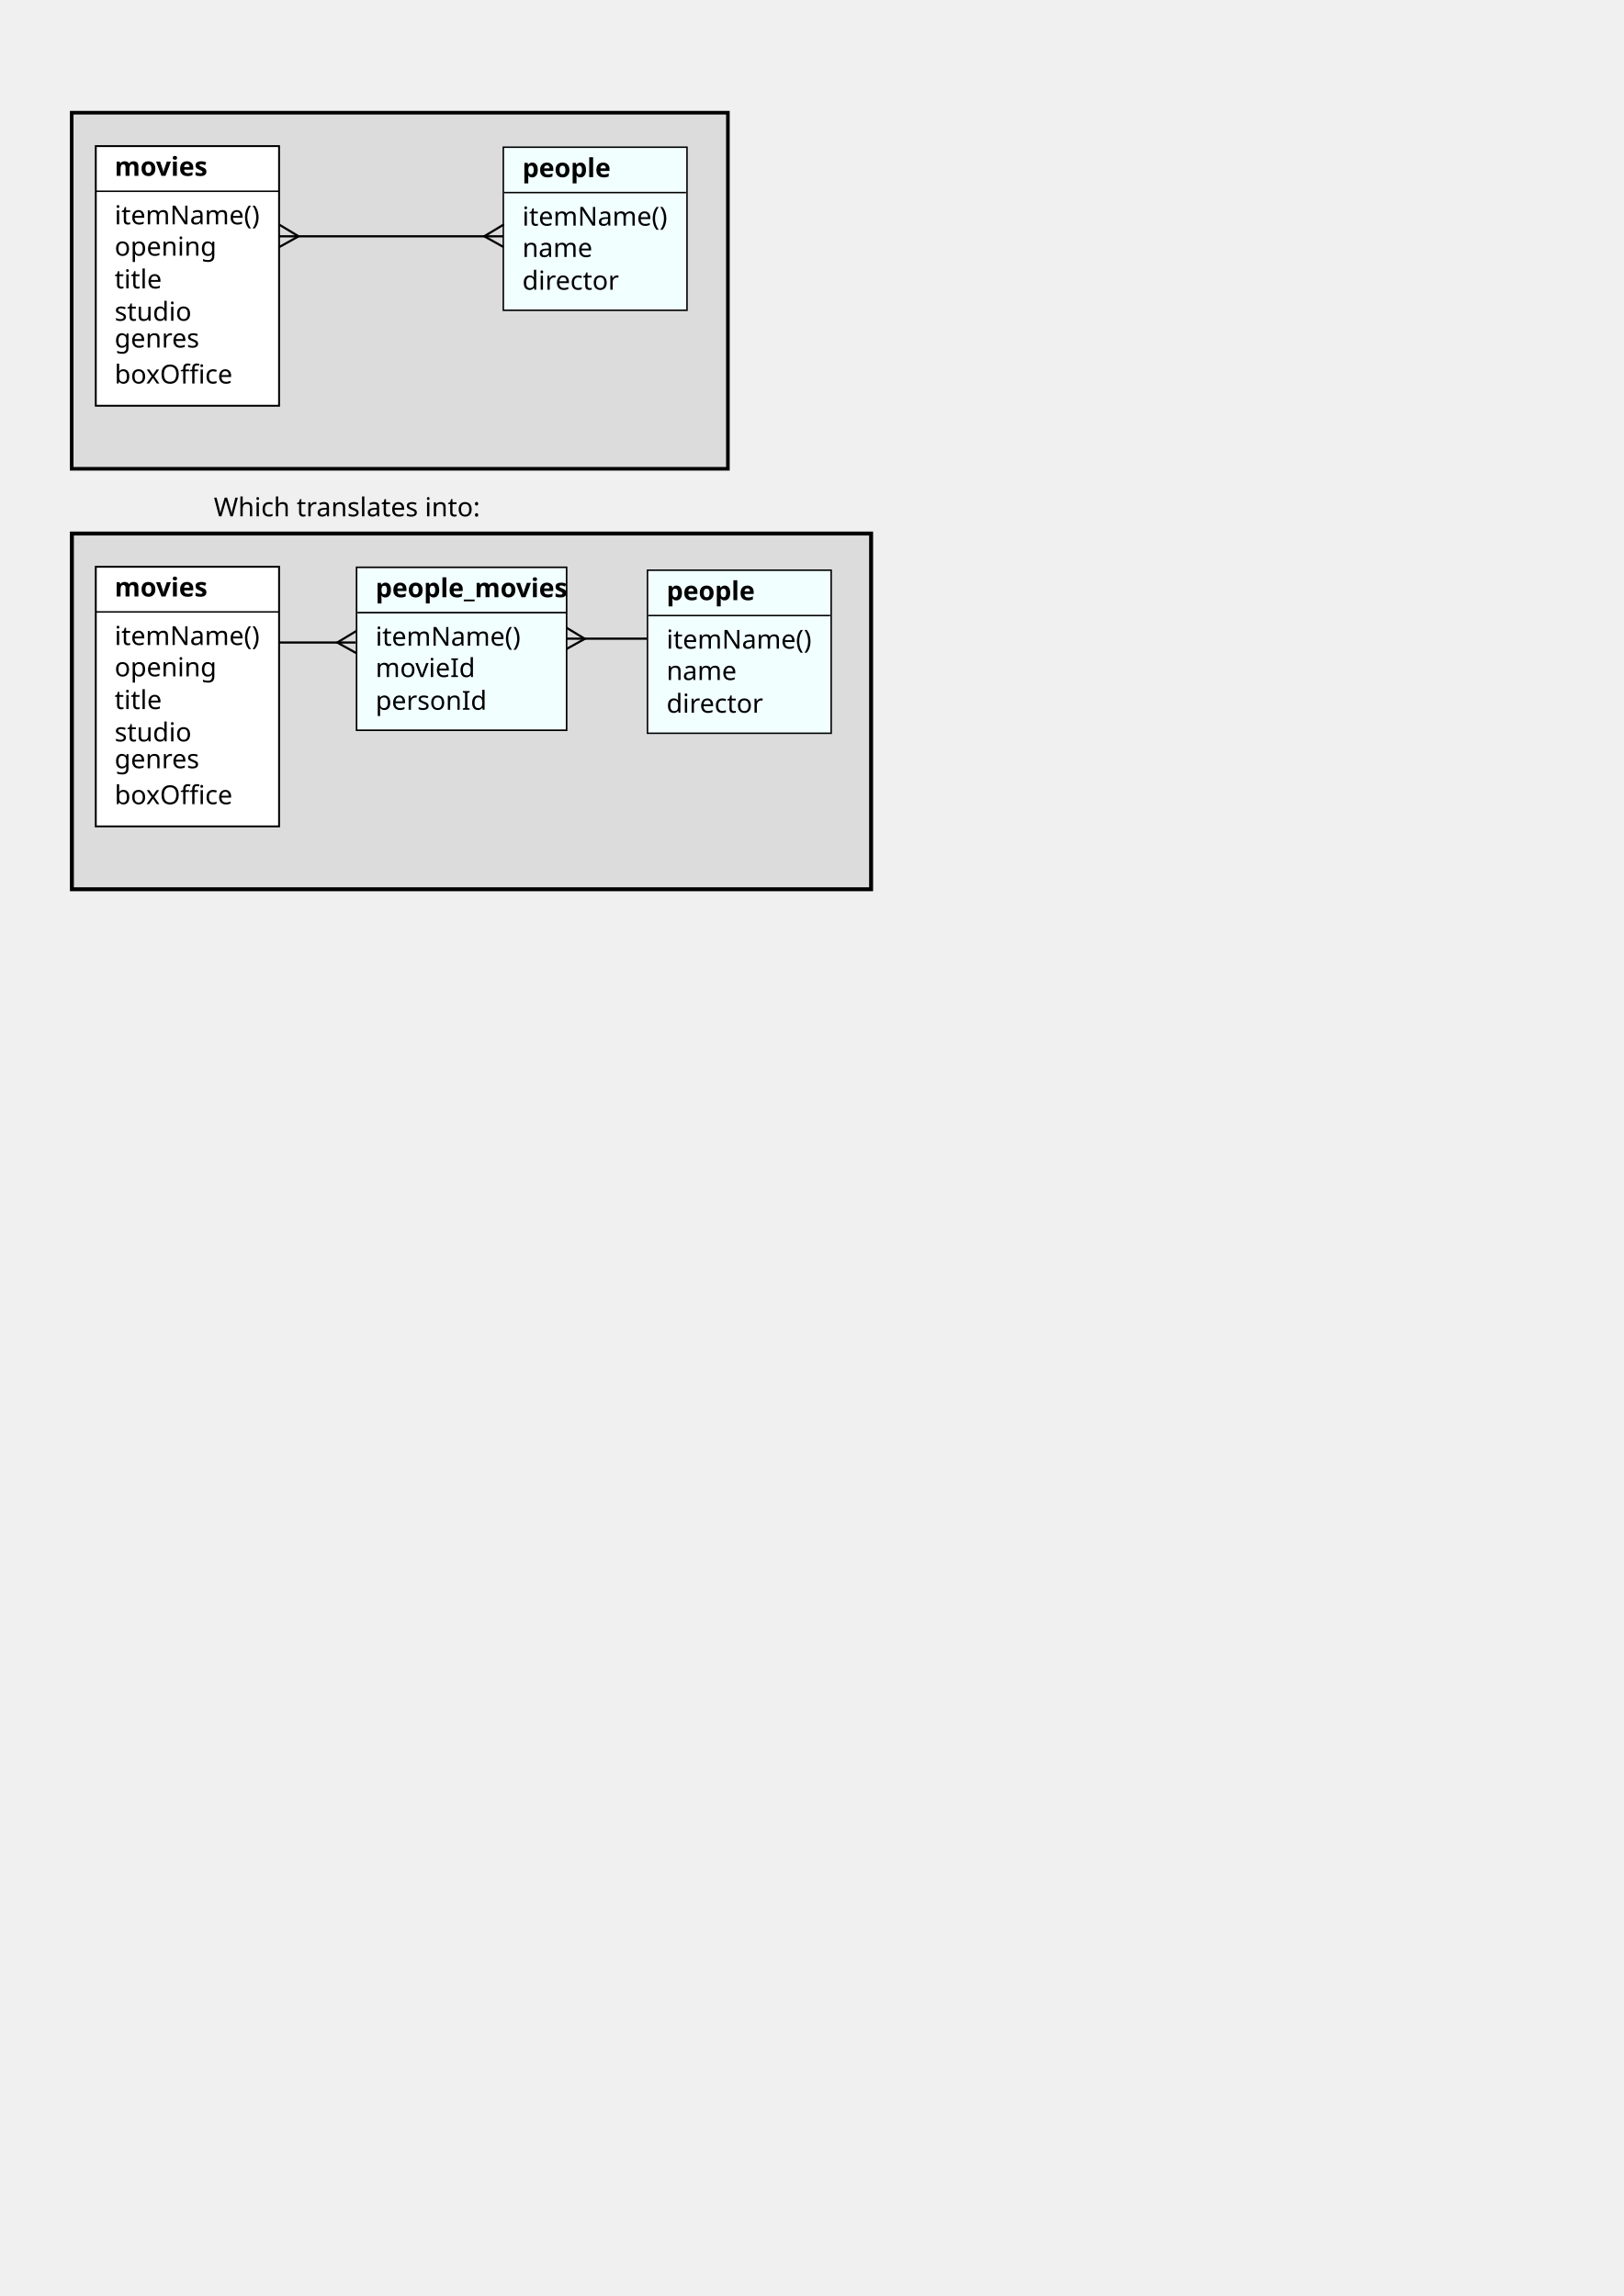
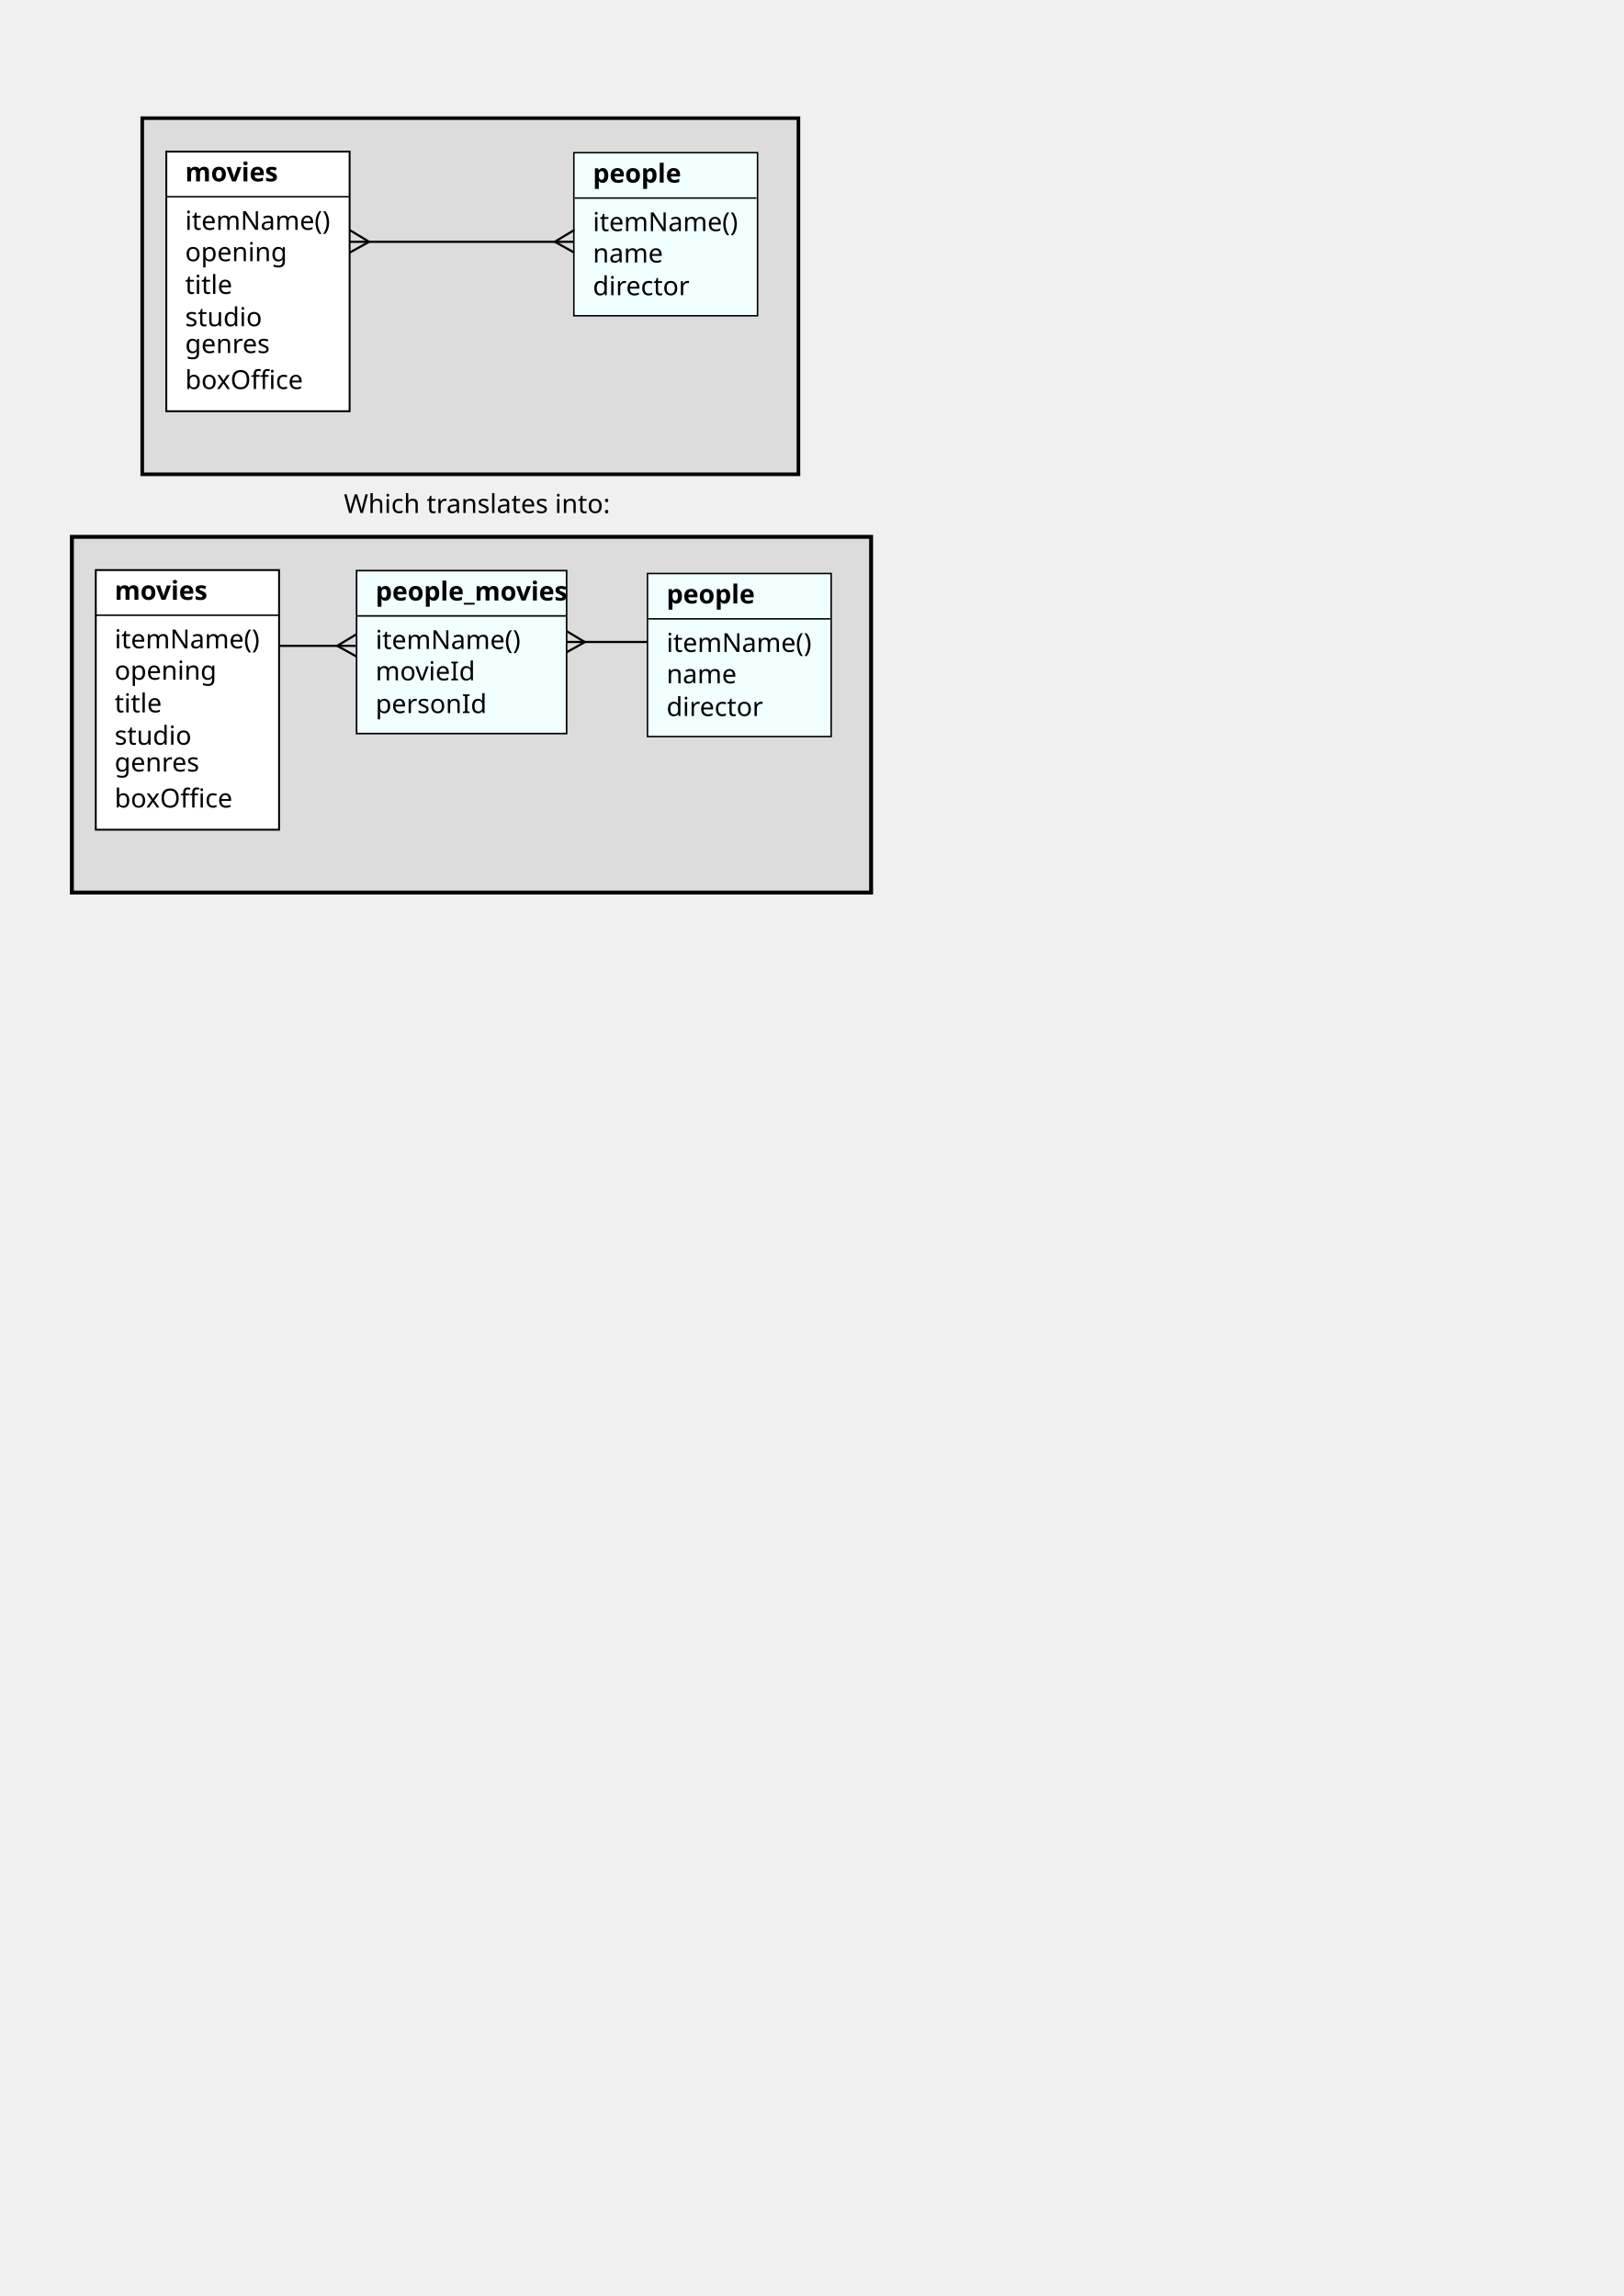
<svg xmlns="http://www.w3.org/2000/svg" width="744.094" height="1052.362" id="svg2" version="1.1">
  <defs id="defs4" />
  <g id="layer1">
-     <rect style="fill:#000000;fill-opacity:0.085;stroke:#000000;stroke-width:1.65;stroke-linecap:round;stroke-linejoin:miter;stroke-miterlimit:4;stroke-opacity:1;stroke-dasharray:none;stroke-dashoffset:0" id="rect4341" width="300.714" height="163.214" x="32.857" y="51.648" />
-     <rect style="fill:#ffffff;fill-opacity:1;stroke:#000000;stroke-width:0.862;stroke-linejoin:miter;stroke-miterlimit:4;stroke-opacity:1;stroke-dasharray:none;stroke-dashoffset:0" id="rect2985" width="84.003" height="119.003" x="43.892" y="66.968" />
-     <text xml:space="preserve" style="font-size:12px;font-style:normal;font-variant:normal;font-weight:normal;font-stretch:normal;line-height:125%;letter-spacing:0px;word-spacing:0px;writing-mode:lr-tb;fill:#000000;fill-opacity:1;stroke:none;font-family:Syntax LT CE;-inkscape-font-specification:Syntax LT CE" x="52.528" y="102.824" id="text3755">
-       <tspan id="tspan3757" x="52.528" y="102.824">itemName()</tspan>
-       <tspan x="52.528" y="117.824" id="tspan3759" />
+     <rect style="fill:#000000;fill-opacity:0.085;stroke:#000000;stroke-width:1.65;stroke-linecap:round;stroke-linejoin:miter;stroke-miterlimit:4;stroke-opacity:1;stroke-dasharray:none;stroke-dashoffset:0" id="rect4341" width="300.714" height="163.214" x="65.182" y="54.164" />
+     <rect style="fill:#ffffff;fill-opacity:1;stroke:#000000;stroke-width:0.862;stroke-linejoin:miter;stroke-miterlimit:4;stroke-opacity:1;stroke-dasharray:none;stroke-dashoffset:0" id="rect2985" width="84.003" height="119.003" x="76.216" y="69.485" />
+     <text xml:space="preserve" style="font-size:12px;font-style:normal;font-variant:normal;font-weight:normal;font-stretch:normal;line-height:125%;letter-spacing:0px;word-spacing:0px;writing-mode:lr-tb;fill:#000000;fill-opacity:1;stroke:none;font-family:Syntax LT CE;-inkscape-font-specification:Syntax LT CE" x="84.853" y="105.34" id="text3755">
+       <tspan id="tspan3757" x="84.853" y="105.34">itemName()</tspan>
+       <tspan x="84.853" y="120.34" id="tspan3759" />
    </text>
-     <text xml:space="preserve" style="font-size:12px;font-style:normal;font-variant:normal;font-weight:normal;font-stretch:normal;line-height:125%;letter-spacing:0px;word-spacing:0px;writing-mode:lr-tb;fill:#000000;fill-opacity:1;stroke:none;font-family:Syntax LT CE;-inkscape-font-specification:Syntax LT CE" x="52.528" y="80.595" id="text3761">
-       <tspan id="tspan3763" x="52.528" y="80.595" style="font-weight:bold">movies</tspan>
+     <text xml:space="preserve" style="font-size:12px;font-style:normal;font-variant:normal;font-weight:normal;font-stretch:normal;line-height:125%;letter-spacing:0px;word-spacing:0px;writing-mode:lr-tb;fill:#000000;fill-opacity:1;stroke:none;font-family:Syntax LT CE;-inkscape-font-specification:Syntax LT CE" x="84.853" y="83.112" id="text3761">
+       <tspan id="tspan3763" x="84.853" y="83.112" style="font-weight:bold">movies</tspan>
    </text>
-     <text xml:space="preserve" style="font-size:12px;font-style:normal;font-variant:normal;font-weight:normal;font-stretch:normal;line-height:125%;letter-spacing:0px;word-spacing:0px;writing-mode:lr-tb;fill:#000000;fill-opacity:1;stroke:none;font-family:Syntax LT CE;-inkscape-font-specification:Syntax LT CE" x="52.528" y="117.196" id="text3765">
-       <tspan id="tspan3767" x="52.528" y="117.196">opening</tspan>
-       <tspan x="52.528" y="132.196" id="tspan3769" />
+     <text xml:space="preserve" style="font-size:12px;font-style:normal;font-variant:normal;font-weight:normal;font-stretch:normal;line-height:125%;letter-spacing:0px;word-spacing:0px;writing-mode:lr-tb;fill:#000000;fill-opacity:1;stroke:none;font-family:Syntax LT CE;-inkscape-font-specification:Syntax LT CE" x="84.853" y="119.713" id="text3765">
+       <tspan id="tspan3767" x="84.853" y="119.713">opening</tspan>
+       <tspan x="84.853" y="134.713" id="tspan3769" />
    </text>
-     <text xml:space="preserve" style="font-size:12px;font-style:normal;font-variant:normal;font-weight:normal;font-stretch:normal;line-height:125%;letter-spacing:0px;word-spacing:0px;writing-mode:lr-tb;fill:#000000;fill-opacity:1;stroke:none;font-family:Syntax LT CE;-inkscape-font-specification:Syntax LT CE" x="52.528" y="132.189" id="text3771">
-       <tspan id="tspan3773" x="52.528" y="132.189">title</tspan>
+     <text xml:space="preserve" style="font-size:12px;font-style:normal;font-variant:normal;font-weight:normal;font-stretch:normal;line-height:125%;letter-spacing:0px;word-spacing:0px;writing-mode:lr-tb;fill:#000000;fill-opacity:1;stroke:none;font-family:Syntax LT CE;-inkscape-font-specification:Syntax LT CE" x="84.853" y="134.705" id="text3771">
+       <tspan id="tspan3773" x="84.853" y="134.705">title</tspan>
    </text>
-     <text xml:space="preserve" style="font-size:12px;font-style:normal;font-variant:normal;font-weight:normal;font-stretch:normal;line-height:125%;letter-spacing:0px;word-spacing:0px;writing-mode:lr-tb;fill:#000000;fill-opacity:1;stroke:none;font-family:Syntax LT CE;-inkscape-font-specification:Syntax LT CE" x="52.528" y="147.008" id="text3775">
-       <tspan id="tspan3777" x="52.528" y="147.008">studio </tspan>
+     <text xml:space="preserve" style="font-size:12px;font-style:normal;font-variant:normal;font-weight:normal;font-stretch:normal;line-height:125%;letter-spacing:0px;word-spacing:0px;writing-mode:lr-tb;fill:#000000;fill-opacity:1;stroke:none;font-family:Syntax LT CE;-inkscape-font-specification:Syntax LT CE" x="84.853" y="149.525" id="text3775">
+       <tspan id="tspan3777" x="84.853" y="149.525">studio </tspan>
    </text>
-     <text xml:space="preserve" style="font-size:12px;font-style:normal;font-variant:normal;font-weight:normal;font-stretch:normal;line-height:125%;letter-spacing:0px;word-spacing:0px;writing-mode:lr-tb;fill:#000000;fill-opacity:1;stroke:none;font-family:Syntax LT CE;-inkscape-font-specification:Syntax LT CE" x="52.528" y="159.287" id="text3779">
-       <tspan id="tspan3781" x="52.528" y="159.287">genres</tspan>
+     <text xml:space="preserve" style="font-size:12px;font-style:normal;font-variant:normal;font-weight:normal;font-stretch:normal;line-height:125%;letter-spacing:0px;word-spacing:0px;writing-mode:lr-tb;fill:#000000;fill-opacity:1;stroke:none;font-family:Syntax LT CE;-inkscape-font-specification:Syntax LT CE" x="84.853" y="161.804" id="text3779">
+       <tspan id="tspan3781" x="84.853" y="161.804">genres</tspan>
    </text>
-     <text xml:space="preserve" style="font-size:12px;font-style:normal;font-variant:normal;font-weight:normal;font-stretch:normal;line-height:125%;letter-spacing:0px;word-spacing:0px;writing-mode:lr-tb;fill:#000000;fill-opacity:1;stroke:none;font-family:Syntax LT CE;-inkscape-font-specification:Syntax LT CE" x="52.528" y="175.787" id="text3783">
-       <tspan id="tspan3785" x="52.528" y="175.787">boxOffice</tspan>
+     <text xml:space="preserve" style="font-size:12px;font-style:normal;font-variant:normal;font-weight:normal;font-stretch:normal;line-height:125%;letter-spacing:0px;word-spacing:0px;writing-mode:lr-tb;fill:#000000;fill-opacity:1;stroke:none;font-family:Syntax LT CE;-inkscape-font-specification:Syntax LT CE" x="84.853" y="178.304" id="text3783">
+       <tspan id="tspan3785" x="84.853" y="178.304">boxOffice</tspan>
    </text>
-     <path style="fill:none;stroke:#000000;stroke-width:0.682px;stroke-linecap:butt;stroke-linejoin:miter;stroke-opacity:1" d="m 44.18,87.667 83.362,0" id="path3787" />
-     <rect style="fill:#f2ffff;fill-opacity:1;stroke:#000000;stroke-width:0.684;stroke-linejoin:miter;stroke-miterlimit:4;stroke-opacity:1;stroke-dasharray:none;stroke-dashoffset:0" id="rect2985-5" width="84.181" height="74.734" x="230.651" y="67.472" />
-     <text xml:space="preserve" style="font-size:12px;font-style:normal;font-variant:normal;font-weight:normal;font-stretch:normal;line-height:125%;letter-spacing:0px;word-spacing:0px;writing-mode:lr-tb;fill:#000000;fill-opacity:1;stroke:none;font-family:Syntax LT CE;-inkscape-font-specification:Syntax LT CE" x="239.376" y="103.417" id="text3755-5">
-       <tspan id="tspan3757-0" x="239.376" y="103.417">itemName()</tspan>
-       <tspan x="239.376" y="118.417" id="tspan3759-1" />
+     <path style="fill:none;stroke:#000000;stroke-width:0.682px;stroke-linecap:butt;stroke-linejoin:miter;stroke-opacity:1" d="m 76.505,90.183 83.362,0" id="path3787" />
+     <rect style="fill:#f2ffff;fill-opacity:1;stroke:#000000;stroke-width:0.684;stroke-linejoin:miter;stroke-miterlimit:4;stroke-opacity:1;stroke-dasharray:none;stroke-dashoffset:0" id="rect2985-5" width="84.181" height="74.734" x="262.976" y="69.989" />
+     <text xml:space="preserve" style="font-size:12px;font-style:normal;font-variant:normal;font-weight:normal;font-stretch:normal;line-height:125%;letter-spacing:0px;word-spacing:0px;writing-mode:lr-tb;fill:#000000;fill-opacity:1;stroke:none;font-family:Syntax LT CE;-inkscape-font-specification:Syntax LT CE" x="271.701" y="105.934" id="text3755-5">
+       <tspan id="tspan3757-0" x="271.701" y="105.934">itemName()</tspan>
+       <tspan x="271.701" y="120.934" id="tspan3759-1" />
    </text>
-     <text xml:space="preserve" style="font-size:12px;font-style:normal;font-variant:normal;font-weight:normal;font-stretch:normal;line-height:125%;letter-spacing:0px;word-spacing:0px;writing-mode:lr-tb;fill:#000000;fill-opacity:1;stroke:none;font-family:Syntax LT CE;-inkscape-font-specification:Syntax LT CE" x="239.376" y="81.189" id="text3761-5">
-       <tspan id="tspan3763-6" x="239.376" y="81.189" style="font-weight:bold">people</tspan>
+     <text xml:space="preserve" style="font-size:12px;font-style:normal;font-variant:normal;font-weight:normal;font-stretch:normal;line-height:125%;letter-spacing:0px;word-spacing:0px;writing-mode:lr-tb;fill:#000000;fill-opacity:1;stroke:none;font-family:Syntax LT CE;-inkscape-font-specification:Syntax LT CE" x="271.701" y="83.705" id="text3761-5">
+       <tspan id="tspan3763-6" x="271.701" y="83.705" style="font-weight:bold">people</tspan>
    </text>
-     <text xml:space="preserve" style="font-size:12px;font-style:normal;font-variant:normal;font-weight:normal;font-stretch:normal;line-height:125%;letter-spacing:0px;word-spacing:0px;writing-mode:lr-tb;fill:#000000;fill-opacity:1;stroke:none;font-family:Syntax LT CE;-inkscape-font-specification:Syntax LT CE" x="239.376" y="117.789" id="text3765-6">
-       <tspan id="tspan3767-7" x="239.376" y="117.789">name</tspan>
-       <tspan x="239.376" y="132.789" id="tspan3769-7" />
+     <text xml:space="preserve" style="font-size:12px;font-style:normal;font-variant:normal;font-weight:normal;font-stretch:normal;line-height:125%;letter-spacing:0px;word-spacing:0px;writing-mode:lr-tb;fill:#000000;fill-opacity:1;stroke:none;font-family:Syntax LT CE;-inkscape-font-specification:Syntax LT CE" x="271.701" y="120.306" id="text3765-6">
+       <tspan id="tspan3767-7" x="271.701" y="120.306">name</tspan>
+       <tspan x="271.701" y="135.306" id="tspan3769-7" />
    </text>
-     <text xml:space="preserve" style="font-size:12px;font-style:normal;font-variant:normal;font-weight:normal;font-stretch:normal;line-height:125%;letter-spacing:0px;word-spacing:0px;writing-mode:lr-tb;fill:#000000;fill-opacity:1;stroke:none;font-family:Syntax LT CE;-inkscape-font-specification:Syntax LT CE" x="239.376" y="132.782" id="text3771-5">
-       <tspan id="tspan3773-7" x="239.376" y="132.782">director</tspan>
+     <text xml:space="preserve" style="font-size:12px;font-style:normal;font-variant:normal;font-weight:normal;font-stretch:normal;line-height:125%;letter-spacing:0px;word-spacing:0px;writing-mode:lr-tb;fill:#000000;fill-opacity:1;stroke:none;font-family:Syntax LT CE;-inkscape-font-specification:Syntax LT CE" x="271.701" y="135.299" id="text3771-5">
+       <tspan id="tspan3773-7" x="271.701" y="135.299">director</tspan>
    </text>
-     <path style="fill:none;stroke:#000000;stroke-width:0.682px;stroke-linecap:butt;stroke-linejoin:miter;stroke-opacity:1" d="m 231.028,88.26 83.362,0" id="path3787-9" />
-     <path style="fill:none;stroke:#000000;stroke-width:1px;stroke-linecap:butt;stroke-linejoin:miter;stroke-opacity:1" d="m 230.694,108.311 -102.657,0" id="path3862" />
-     <path style="fill:none;stroke:#000000;stroke-width:1px;stroke-linecap:round;stroke-linejoin:miter;stroke-opacity:1" d="m 230.567,103.071 -8.657,5.225 8.489,4.726" id="path4321" />
-     <path style="fill:none;stroke:#000000;stroke-width:1px;stroke-linecap:round;stroke-linejoin:miter;stroke-opacity:1" d="m 128.172,103.085 8.657,5.225 -8.489,4.726" id="path4321-1" />
-     <text xml:space="preserve" style="font-size:12px;font-style:normal;font-variant:normal;font-weight:normal;font-stretch:normal;line-height:125%;letter-spacing:0px;word-spacing:0px;writing-mode:lr-tb;fill:#000000;fill-opacity:1;stroke:none;font-family:Syntax LT CE;-inkscape-font-specification:Syntax LT CE" x="97.985" y="236.664" id="text4343">
-       <tspan x="97.985" y="236.664" id="tspan4347">Which translates into:</tspan>
+     <path style="fill:none;stroke:#000000;stroke-width:0.682px;stroke-linecap:butt;stroke-linejoin:miter;stroke-opacity:1" d="m 263.353,90.776 83.362,0" id="path3787-9" />
+     <path style="fill:none;stroke:#000000;stroke-width:1px;stroke-linecap:butt;stroke-linejoin:miter;stroke-opacity:1" d="m 263.018,110.828 -102.657,0" id="path3862" />
+     <path style="fill:none;stroke:#000000;stroke-width:1px;stroke-linecap:round;stroke-linejoin:miter;stroke-opacity:1" d="m 262.892,105.588 -8.657,5.225 8.489,4.726" id="path4321" />
+     <path style="fill:none;stroke:#000000;stroke-width:1px;stroke-linecap:round;stroke-linejoin:miter;stroke-opacity:1" d="m 160.496,105.602 8.657,5.225 -8.489,4.726" id="path4321-1" />
+     <text xml:space="preserve" style="font-size:12px;font-style:normal;font-variant:normal;font-weight:normal;font-stretch:normal;line-height:125%;letter-spacing:0px;word-spacing:0px;writing-mode:lr-tb;fill:#000000;fill-opacity:1;stroke:none;font-family:Syntax LT CE;-inkscape-font-specification:Syntax LT CE" x="157.584" y="235.149" id="text4343">
+       <tspan x="157.584" y="235.149" id="tspan4347">Which translates into:</tspan>
    </text>
-     <rect style="fill:#000000;fill-opacity:0.085;stroke:#000000;stroke-width:1.82;stroke-linecap:round;stroke-linejoin:miter;stroke-miterlimit:4;stroke-opacity:1;stroke-dasharray:none;stroke-dashoffset:0" id="rect4341-5" width="366.259" height="163.044" x="32.942" y="244.54" />
-     <rect style="fill:#ffffff;fill-opacity:1;stroke:#000000;stroke-width:0.862;stroke-linejoin:miter;stroke-miterlimit:4;stroke-opacity:1;stroke-dasharray:none;stroke-dashoffset:0" id="rect2985-7" width="84.003" height="119.003" x="43.892" y="259.775" />
-     <text xml:space="preserve" style="font-size:12px;font-style:normal;font-variant:normal;font-weight:normal;font-stretch:normal;line-height:125%;letter-spacing:0px;word-spacing:0px;writing-mode:lr-tb;fill:#000000;fill-opacity:1;stroke:none;font-family:Syntax LT CE;-inkscape-font-specification:Syntax LT CE" x="52.528" y="295.631" id="text3755-6">
-       <tspan id="tspan3757-4" x="52.528" y="295.631">itemName()</tspan>
-       <tspan x="52.528" y="310.631" id="tspan3759-9" />
+     <rect style="fill:#000000;fill-opacity:0.085;stroke:#000000;stroke-width:1.82;stroke-linecap:round;stroke-linejoin:miter;stroke-miterlimit:4;stroke-opacity:1;stroke-dasharray:none;stroke-dashoffset:0" id="rect4341-5" width="366.259" height="163.044" x="32.942" y="246.056" />
+     <rect style="fill:#ffffff;fill-opacity:1;stroke:#000000;stroke-width:0.862;stroke-linejoin:miter;stroke-miterlimit:4;stroke-opacity:1;stroke-dasharray:none;stroke-dashoffset:0" id="rect2985-7" width="84.003" height="119.003" x="43.892" y="261.291" />
+     <text xml:space="preserve" style="font-size:12px;font-style:normal;font-variant:normal;font-weight:normal;font-stretch:normal;line-height:125%;letter-spacing:0px;word-spacing:0px;writing-mode:lr-tb;fill:#000000;fill-opacity:1;stroke:none;font-family:Syntax LT CE;-inkscape-font-specification:Syntax LT CE" x="52.528" y="297.147" id="text3755-6">
+       <tspan id="tspan3757-4" x="52.528" y="297.147">itemName()</tspan>
+       <tspan x="52.528" y="312.147" id="tspan3759-9" />
    </text>
-     <text xml:space="preserve" style="font-size:12px;font-style:normal;font-variant:normal;font-weight:normal;font-stretch:normal;line-height:125%;letter-spacing:0px;word-spacing:0px;writing-mode:lr-tb;fill:#000000;fill-opacity:1;stroke:none;font-family:Syntax LT CE;-inkscape-font-specification:Syntax LT CE" x="52.528" y="273.403" id="text3761-0">
-       <tspan id="tspan3763-2" x="52.528" y="273.403" style="font-weight:bold">movies</tspan>
+     <text xml:space="preserve" style="font-size:12px;font-style:normal;font-variant:normal;font-weight:normal;font-stretch:normal;line-height:125%;letter-spacing:0px;word-spacing:0px;writing-mode:lr-tb;fill:#000000;fill-opacity:1;stroke:none;font-family:Syntax LT CE;-inkscape-font-specification:Syntax LT CE" x="52.528" y="274.918" id="text3761-0">
+       <tspan id="tspan3763-2" x="52.528" y="274.918" style="font-weight:bold">movies</tspan>
    </text>
-     <text xml:space="preserve" style="font-size:12px;font-style:normal;font-variant:normal;font-weight:normal;font-stretch:normal;line-height:125%;letter-spacing:0px;word-spacing:0px;writing-mode:lr-tb;fill:#000000;fill-opacity:1;stroke:none;font-family:Syntax LT CE;-inkscape-font-specification:Syntax LT CE" x="52.528" y="310.004" id="text3765-7">
-       <tspan id="tspan3767-0" x="52.528" y="310.004">opening</tspan>
-       <tspan x="52.528" y="325.004" id="tspan3769-4" />
+     <text xml:space="preserve" style="font-size:12px;font-style:normal;font-variant:normal;font-weight:normal;font-stretch:normal;line-height:125%;letter-spacing:0px;word-spacing:0px;writing-mode:lr-tb;fill:#000000;fill-opacity:1;stroke:none;font-family:Syntax LT CE;-inkscape-font-specification:Syntax LT CE" x="52.528" y="311.519" id="text3765-7">
+       <tspan id="tspan3767-0" x="52.528" y="311.519">opening</tspan>
+       <tspan x="52.528" y="326.519" id="tspan3769-4" />
    </text>
-     <text xml:space="preserve" style="font-size:12px;font-style:normal;font-variant:normal;font-weight:normal;font-stretch:normal;line-height:125%;letter-spacing:0px;word-spacing:0px;writing-mode:lr-tb;fill:#000000;fill-opacity:1;stroke:none;font-family:Syntax LT CE;-inkscape-font-specification:Syntax LT CE" x="52.528" y="324.996" id="text3771-2">
-       <tspan id="tspan3773-9" x="52.528" y="324.996">title</tspan>
+     <text xml:space="preserve" style="font-size:12px;font-style:normal;font-variant:normal;font-weight:normal;font-stretch:normal;line-height:125%;letter-spacing:0px;word-spacing:0px;writing-mode:lr-tb;fill:#000000;fill-opacity:1;stroke:none;font-family:Syntax LT CE;-inkscape-font-specification:Syntax LT CE" x="52.528" y="326.512" id="text3771-2">
+       <tspan id="tspan3773-9" x="52.528" y="326.512">title</tspan>
    </text>
-     <text xml:space="preserve" style="font-size:12px;font-style:normal;font-variant:normal;font-weight:normal;font-stretch:normal;line-height:125%;letter-spacing:0px;word-spacing:0px;writing-mode:lr-tb;fill:#000000;fill-opacity:1;stroke:none;font-family:Syntax LT CE;-inkscape-font-specification:Syntax LT CE" x="52.528" y="339.816" id="text3775-1">
-       <tspan id="tspan3777-9" x="52.528" y="339.816">studio </tspan>
+     <text xml:space="preserve" style="font-size:12px;font-style:normal;font-variant:normal;font-weight:normal;font-stretch:normal;line-height:125%;letter-spacing:0px;word-spacing:0px;writing-mode:lr-tb;fill:#000000;fill-opacity:1;stroke:none;font-family:Syntax LT CE;-inkscape-font-specification:Syntax LT CE" x="52.528" y="341.331" id="text3775-1">
+       <tspan id="tspan3777-9" x="52.528" y="341.331">studio </tspan>
    </text>
-     <text xml:space="preserve" style="font-size:12px;font-style:normal;font-variant:normal;font-weight:normal;font-stretch:normal;line-height:125%;letter-spacing:0px;word-spacing:0px;writing-mode:lr-tb;fill:#000000;fill-opacity:1;stroke:none;font-family:Syntax LT CE;-inkscape-font-specification:Syntax LT CE" x="52.528" y="352.095" id="text3779-1">
-       <tspan id="tspan3781-2" x="52.528" y="352.095">genres</tspan>
+     <text xml:space="preserve" style="font-size:12px;font-style:normal;font-variant:normal;font-weight:normal;font-stretch:normal;line-height:125%;letter-spacing:0px;word-spacing:0px;writing-mode:lr-tb;fill:#000000;fill-opacity:1;stroke:none;font-family:Syntax LT CE;-inkscape-font-specification:Syntax LT CE" x="52.528" y="353.61" id="text3779-1">
+       <tspan id="tspan3781-2" x="52.528" y="353.61">genres</tspan>
    </text>
-     <text xml:space="preserve" style="font-size:12px;font-style:normal;font-variant:normal;font-weight:normal;font-stretch:normal;line-height:125%;letter-spacing:0px;word-spacing:0px;writing-mode:lr-tb;fill:#000000;fill-opacity:1;stroke:none;font-family:Syntax LT CE;-inkscape-font-specification:Syntax LT CE" x="52.528" y="368.595" id="text3783-5">
-       <tspan id="tspan3785-9" x="52.528" y="368.595">boxOffice</tspan>
+     <text xml:space="preserve" style="font-size:12px;font-style:normal;font-variant:normal;font-weight:normal;font-stretch:normal;line-height:125%;letter-spacing:0px;word-spacing:0px;writing-mode:lr-tb;fill:#000000;fill-opacity:1;stroke:none;font-family:Syntax LT CE;-inkscape-font-specification:Syntax LT CE" x="52.528" y="370.11" id="text3783-5">
+       <tspan id="tspan3785-9" x="52.528" y="370.11">boxOffice</tspan>
    </text>
-     <path style="fill:none;stroke:#000000;stroke-width:0.682px;stroke-linecap:butt;stroke-linejoin:miter;stroke-opacity:1" d="m 44.18,280.474 83.362,0" id="path3787-0" />
-     <rect style="fill:#f2ffff;fill-opacity:1;stroke:#000000;stroke-width:0.684;stroke-linejoin:miter;stroke-miterlimit:4;stroke-opacity:1;stroke-dasharray:none;stroke-dashoffset:0" id="rect2985-5-2" width="84.181" height="74.734" x="296.722" y="261.351" />
-     <text xml:space="preserve" style="font-size:12px;font-style:normal;font-variant:normal;font-weight:normal;font-stretch:normal;line-height:125%;letter-spacing:0px;word-spacing:0px;writing-mode:lr-tb;fill:#000000;fill-opacity:1;stroke:none;font-family:Syntax LT CE;-inkscape-font-specification:Syntax LT CE" x="305.448" y="297.296" id="text3755-5-6">
-       <tspan id="tspan3757-0-5" x="305.448" y="297.296">itemName()</tspan>
-       <tspan x="305.448" y="312.296" id="tspan3759-1-9" />
+     <path style="fill:none;stroke:#000000;stroke-width:0.682px;stroke-linecap:butt;stroke-linejoin:miter;stroke-opacity:1" d="m 44.18,281.989 83.362,0" id="path3787-0" />
+     <rect style="fill:#f2ffff;fill-opacity:1;stroke:#000000;stroke-width:0.684;stroke-linejoin:miter;stroke-miterlimit:4;stroke-opacity:1;stroke-dasharray:none;stroke-dashoffset:0" id="rect2985-5-2" width="84.181" height="74.734" x="296.722" y="262.866" />
+     <text xml:space="preserve" style="font-size:12px;font-style:normal;font-variant:normal;font-weight:normal;font-stretch:normal;line-height:125%;letter-spacing:0px;word-spacing:0px;writing-mode:lr-tb;fill:#000000;fill-opacity:1;stroke:none;font-family:Syntax LT CE;-inkscape-font-specification:Syntax LT CE" x="305.448" y="298.811" id="text3755-5-6">
+       <tspan id="tspan3757-0-5" x="305.448" y="298.811">itemName()</tspan>
+       <tspan x="305.448" y="313.811" id="tspan3759-1-9" />
    </text>
-     <text xml:space="preserve" style="font-size:12px;font-style:normal;font-variant:normal;font-weight:normal;font-stretch:normal;line-height:125%;letter-spacing:0px;word-spacing:0px;writing-mode:lr-tb;fill:#000000;fill-opacity:1;stroke:none;font-family:Syntax LT CE;-inkscape-font-specification:Syntax LT CE" x="305.448" y="275.067" id="text3761-5-9">
-       <tspan id="tspan3763-6-8" x="305.448" y="275.067" style="font-weight:bold">people</tspan>
+     <text xml:space="preserve" style="font-size:12px;font-style:normal;font-variant:normal;font-weight:normal;font-stretch:normal;line-height:125%;letter-spacing:0px;word-spacing:0px;writing-mode:lr-tb;fill:#000000;fill-opacity:1;stroke:none;font-family:Syntax LT CE;-inkscape-font-specification:Syntax LT CE" x="305.448" y="276.583" id="text3761-5-9">
+       <tspan id="tspan3763-6-8" x="305.448" y="276.583" style="font-weight:bold">people</tspan>
    </text>
-     <text xml:space="preserve" style="font-size:12px;font-style:normal;font-variant:normal;font-weight:normal;font-stretch:normal;line-height:125%;letter-spacing:0px;word-spacing:0px;writing-mode:lr-tb;fill:#000000;fill-opacity:1;stroke:none;font-family:Syntax LT CE;-inkscape-font-specification:Syntax LT CE" x="305.448" y="311.668" id="text3765-6-8">
-       <tspan id="tspan3767-7-5" x="305.448" y="311.668">name</tspan>
-       <tspan x="305.448" y="326.668" id="tspan3769-7-7" />
+     <text xml:space="preserve" style="font-size:12px;font-style:normal;font-variant:normal;font-weight:normal;font-stretch:normal;line-height:125%;letter-spacing:0px;word-spacing:0px;writing-mode:lr-tb;fill:#000000;fill-opacity:1;stroke:none;font-family:Syntax LT CE;-inkscape-font-specification:Syntax LT CE" x="305.448" y="313.184" id="text3765-6-8">
+       <tspan id="tspan3767-7-5" x="305.448" y="313.184">name</tspan>
+       <tspan x="305.448" y="328.184" id="tspan3769-7-7" />
    </text>
-     <text xml:space="preserve" style="font-size:12px;font-style:normal;font-variant:normal;font-weight:normal;font-stretch:normal;line-height:125%;letter-spacing:0px;word-spacing:0px;writing-mode:lr-tb;fill:#000000;fill-opacity:1;stroke:none;font-family:Syntax LT CE;-inkscape-font-specification:Syntax LT CE" x="305.448" y="326.661" id="text3771-5-6">
-       <tspan id="tspan3773-7-4" x="305.448" y="326.661">director</tspan>
+     <text xml:space="preserve" style="font-size:12px;font-style:normal;font-variant:normal;font-weight:normal;font-stretch:normal;line-height:125%;letter-spacing:0px;word-spacing:0px;writing-mode:lr-tb;fill:#000000;fill-opacity:1;stroke:none;font-family:Syntax LT CE;-inkscape-font-specification:Syntax LT CE" x="305.448" y="328.176" id="text3771-5-6">
+       <tspan id="tspan3773-7-4" x="305.448" y="328.176">director</tspan>
    </text>
-     <path style="fill:none;stroke:#000000;stroke-width:0.682px;stroke-linecap:butt;stroke-linejoin:miter;stroke-opacity:1" d="m 297.1,282.139 83.362,0" id="path3787-9-0" />
-     <path style="fill:none;stroke:#000000;stroke-width:1px;stroke-linecap:round;stroke-linejoin:miter;stroke-opacity:1" d="m 163.201,289.272 -8.657,5.225 8.489,4.726" id="path4321-18" />
-     <path style="fill:none;stroke:#000000;stroke-width:1px;stroke-linecap:round;stroke-linejoin:miter;stroke-opacity:1" d="m 259.355,287.567 8.657,5.225 -8.489,4.726" id="path4321-1-9" />
-     <rect style="fill:#f2ffff;fill-opacity:1;stroke:#000000;stroke-width:0.731;stroke-linejoin:miter;stroke-miterlimit:4;stroke-opacity:1;stroke-dasharray:none;stroke-dashoffset:0" id="rect2985-5-2-2" width="96.255" height="74.687" x="163.404" y="260.026" />
-     <text xml:space="preserve" style="font-size:12px;font-style:normal;font-variant:normal;font-weight:normal;font-stretch:normal;line-height:125%;letter-spacing:0px;word-spacing:0px;writing-mode:lr-tb;fill:#000000;fill-opacity:1;stroke:none;font-family:Syntax LT CE;-inkscape-font-specification:Syntax LT CE" x="172.106" y="295.948" id="text3755-5-6-1">
-       <tspan id="tspan3757-0-5-2" x="172.106" y="295.948">itemName()</tspan>
-       <tspan x="172.106" y="310.948" id="tspan3759-1-9-0" />
+     <path style="fill:none;stroke:#000000;stroke-width:0.682px;stroke-linecap:butt;stroke-linejoin:miter;stroke-opacity:1" d="m 297.1,283.654 83.362,0" id="path3787-9-0" />
+     <path style="fill:none;stroke:#000000;stroke-width:1px;stroke-linecap:round;stroke-linejoin:miter;stroke-opacity:1" d="m 163.201,290.787 -8.657,5.225 8.489,4.726" id="path4321-18" />
+     <path style="fill:none;stroke:#000000;stroke-width:1px;stroke-linecap:round;stroke-linejoin:miter;stroke-opacity:1" d="m 259.355,289.082 8.657,5.225 -8.489,4.726" id="path4321-1-9" />
+     <rect style="fill:#f2ffff;fill-opacity:1;stroke:#000000;stroke-width:0.731;stroke-linejoin:miter;stroke-miterlimit:4;stroke-opacity:1;stroke-dasharray:none;stroke-dashoffset:0" id="rect2985-5-2-2" width="96.255" height="74.687" x="163.404" y="261.541" />
+     <text xml:space="preserve" style="font-size:12px;font-style:normal;font-variant:normal;font-weight:normal;font-stretch:normal;line-height:125%;letter-spacing:0px;word-spacing:0px;writing-mode:lr-tb;fill:#000000;fill-opacity:1;stroke:none;font-family:Syntax LT CE;-inkscape-font-specification:Syntax LT CE" x="172.106" y="297.463" id="text3755-5-6-1">
+       <tspan id="tspan3757-0-5-2" x="172.106" y="297.463">itemName()</tspan>
+       <tspan x="172.106" y="312.463" id="tspan3759-1-9-0" />
    </text>
-     <text xml:space="preserve" style="font-size:12px;font-style:normal;font-variant:normal;font-weight:normal;font-stretch:normal;line-height:125%;letter-spacing:0px;word-spacing:0px;writing-mode:lr-tb;fill:#000000;fill-opacity:1;stroke:none;font-family:Syntax LT CE;-inkscape-font-specification:Syntax LT CE" x="172.106" y="273.719" id="text3761-5-9-1">
-       <tspan id="tspan3763-6-8-8" x="172.106" y="273.719" style="font-weight:bold">people_movies</tspan>
+     <text xml:space="preserve" style="font-size:12px;font-style:normal;font-variant:normal;font-weight:normal;font-stretch:normal;line-height:125%;letter-spacing:0px;word-spacing:0px;writing-mode:lr-tb;fill:#000000;fill-opacity:1;stroke:none;font-family:Syntax LT CE;-inkscape-font-specification:Syntax LT CE" x="172.106" y="275.234" id="text3761-5-9-1">
+       <tspan id="tspan3763-6-8-8" x="172.106" y="275.234" style="font-weight:bold">people_movies</tspan>
    </text>
-     <text xml:space="preserve" style="font-size:12px;font-style:normal;font-variant:normal;font-weight:normal;font-stretch:normal;line-height:125%;letter-spacing:0px;word-spacing:0px;writing-mode:lr-tb;fill:#000000;fill-opacity:1;stroke:none;font-family:Syntax LT CE;-inkscape-font-specification:Syntax LT CE" x="172.106" y="310.32" id="text3765-6-8-4">
-       <tspan id="tspan3767-7-5-2" x="172.106" y="310.32">movieId</tspan>
-       <tspan x="172.106" y="325.32" id="tspan3769-7-7-9" />
+     <text xml:space="preserve" style="font-size:12px;font-style:normal;font-variant:normal;font-weight:normal;font-stretch:normal;line-height:125%;letter-spacing:0px;word-spacing:0px;writing-mode:lr-tb;fill:#000000;fill-opacity:1;stroke:none;font-family:Syntax LT CE;-inkscape-font-specification:Syntax LT CE" x="172.106" y="311.835" id="text3765-6-8-4">
+       <tspan id="tspan3767-7-5-2" x="172.106" y="311.835">movieId</tspan>
+       <tspan x="172.106" y="326.835" id="tspan3769-7-7-9" />
    </text>
-     <text xml:space="preserve" style="font-size:12px;font-style:normal;font-variant:normal;font-weight:normal;font-stretch:normal;line-height:125%;letter-spacing:0px;word-spacing:0px;writing-mode:lr-tb;fill:#000000;fill-opacity:1;stroke:none;font-family:Syntax LT CE;-inkscape-font-specification:Syntax LT CE" x="172.106" y="325.312" id="text3771-5-6-4">
-       <tspan id="tspan3773-7-4-3" x="172.106" y="325.312">personId</tspan>
+     <text xml:space="preserve" style="font-size:12px;font-style:normal;font-variant:normal;font-weight:normal;font-stretch:normal;line-height:125%;letter-spacing:0px;word-spacing:0px;writing-mode:lr-tb;fill:#000000;fill-opacity:1;stroke:none;font-family:Syntax LT CE;-inkscape-font-specification:Syntax LT CE" x="172.106" y="326.828" id="text3771-5-6-4">
+       <tspan id="tspan3773-7-4-3" x="172.106" y="326.828">personId</tspan>
    </text>
-     <path style="fill:none;stroke:#000000;stroke-width:0.73px;stroke-linecap:butt;stroke-linejoin:miter;stroke-opacity:1" d="m 163.807,280.79 95.511,0" id="path3787-9-0-1" />
-     <path style="fill:none;stroke:#000000;stroke-width:1px;stroke-linecap:butt;stroke-linejoin:miter;stroke-opacity:1" d="m 127.784,294.495 35.229,0" id="path4525" />
-     <path style="fill:none;stroke:#000000;stroke-width:1px;stroke-linecap:butt;stroke-linejoin:miter;stroke-opacity:1" d="m 296.606,292.727 -37.123,0" id="path4527" />
+     <path style="fill:none;stroke:#000000;stroke-width:0.73px;stroke-linecap:butt;stroke-linejoin:miter;stroke-opacity:1" d="m 163.807,282.305 95.511,0" id="path3787-9-0-1" />
+     <path style="fill:none;stroke:#000000;stroke-width:1px;stroke-linecap:butt;stroke-linejoin:miter;stroke-opacity:1" d="m 127.784,296.01 35.229,0" id="path4525" />
+     <path style="fill:none;stroke:#000000;stroke-width:1px;stroke-linecap:butt;stroke-linejoin:miter;stroke-opacity:1" d="m 296.606,294.243 -37.123,0" id="path4527" />
  </g>
</svg>
